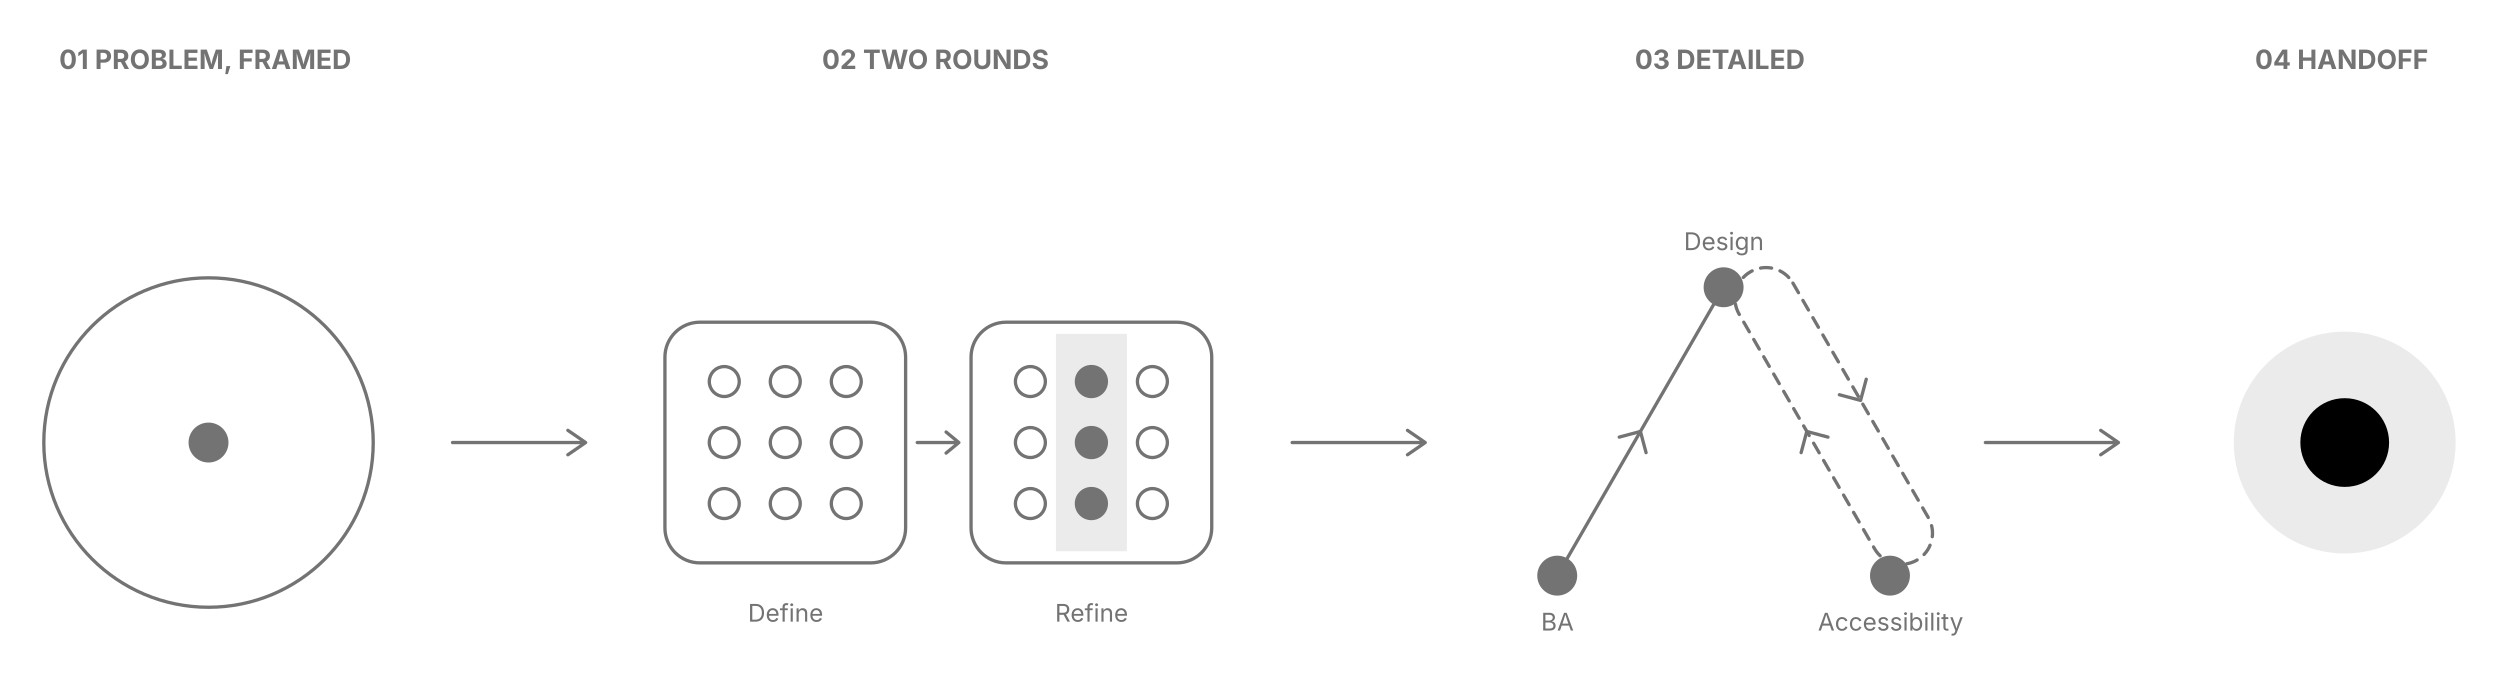
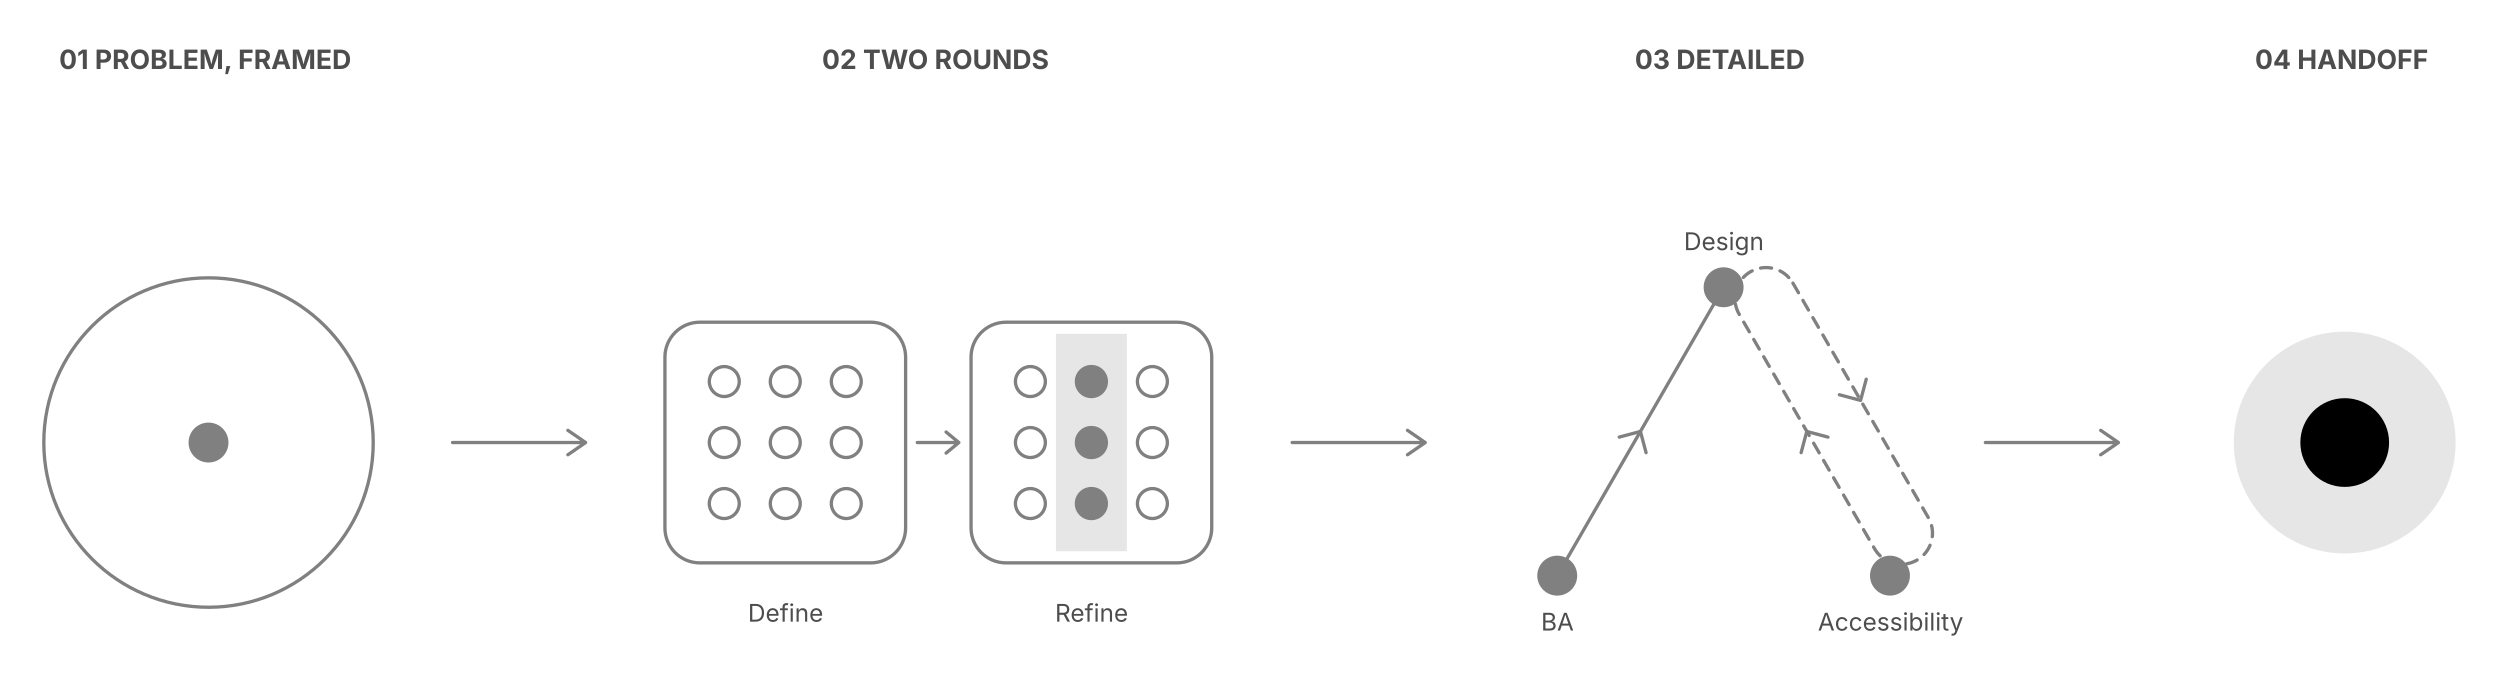
<svg xmlns="http://www.w3.org/2000/svg" class="story__svg" viewBox="72 141 2254 616" role="img" aria-labelledby="budgets-approach-title budgets-approach-desc">
  <g font-family="Inter, sans-serif" fill="none">
    <g class="story__fade" data-stage="1" style="--i:0">
-       <text fill="#737373" font-family="Inter" font-size="24" font-weight="bold" letter-spacing="0em">
+       <text fill="#4d4d4d" font-family="Inter" font-size="24" font-weight="bold" letter-spacing="0em">
        <tspan x="125.3" y="203.2">01  PROBLEM, FRAMED</tspan>
      </text>
-       <text fill="#737373" font-family="Inter" font-size="24" font-weight="bold" letter-spacing="0em">
+       <text fill="#4d4d4d" font-family="Inter" font-size="24" font-weight="bold" letter-spacing="0em">
        <tspan x="813.1" y="203.2">02  TWO ROUNDS</tspan>
      </text>
    </g>
    <g class="story__fade" data-stage="1" style="--i:1">
-       <rect x="671.5" y="431.5" width="217" height="217" rx="31.5" stroke="#737373" stroke-width="3" />
-       <text fill="#737373" font-family="Inter" font-size="22" letter-spacing="0em">
+       <rect x="671.5" y="431.5" width="217" height="217" rx="31.5" stroke="#808080" stroke-width="3" />
+       <text fill="#4d4d4d" font-family="Inter" font-size="22" letter-spacing="0em">
        <tspan x="746.3" y="701.5">Define</tspan>
      </text>
    </g>
    <g class="story__fade" data-stage="1" style="--i:2">
-       <circle cx="260" cy="540" r="148.5" stroke="#737373" stroke-width="3" />
-       <circle cx="260" cy="540" r="18" fill="#737373" />
+       <circle cx="260" cy="540" r="148.5" stroke="#808080" stroke-width="3" />
+       <circle cx="260" cy="540" r="18" fill="#808080" />
    </g>
    <g class="story__fade" data-stage="1" style="--i:3">
-       <path d="M480 540H600M584 551L600 540L584 529" stroke="#737373" stroke-width="3" stroke-linecap="round" stroke-linejoin="round" />
+       <path d="M480 540H600M584 551L600 540L584 529" stroke="#808080" stroke-width="3" stroke-linecap="round" stroke-linejoin="round" />
    </g>
    <g class="story__fade" data-stage="1" style="--i:4">
-       <circle cx="725" cy="485" r="13.5" stroke="#737373" stroke-width="3" />
-       <circle cx="725" cy="540" r="13.5" stroke="#737373" stroke-width="3" />
-       <circle cx="725" cy="595" r="13.5" stroke="#737373" stroke-width="3" />
+       <circle cx="725" cy="485" r="13.5" stroke="#808080" stroke-width="3" />
+       <circle cx="725" cy="540" r="13.5" stroke="#808080" stroke-width="3" />
+       <circle cx="725" cy="595" r="13.5" stroke="#808080" stroke-width="3" />
    </g>
    <g class="story__fade" data-stage="1" style="--i:5">
-       <circle cx="780" cy="485" r="13.5" stroke="#737373" stroke-width="3" />
-       <circle cx="780" cy="540" r="13.5" stroke="#737373" stroke-width="3" />
-       <circle cx="780" cy="595" r="13.5" stroke="#737373" stroke-width="3" />
+       <circle cx="780" cy="485" r="13.5" stroke="#808080" stroke-width="3" />
+       <circle cx="780" cy="540" r="13.5" stroke="#808080" stroke-width="3" />
+       <circle cx="780" cy="595" r="13.5" stroke="#808080" stroke-width="3" />
    </g>
    <g class="story__fade" data-stage="1" style="--i:6">
-       <circle cx="835" cy="485" r="13.5" stroke="#737373" stroke-width="3" />
-       <circle cx="835" cy="540" r="13.5" stroke="#737373" stroke-width="3" />
-       <circle cx="835" cy="595" r="13.5" stroke="#737373" stroke-width="3" />
+       <circle cx="835" cy="485" r="13.5" stroke="#808080" stroke-width="3" />
+       <circle cx="835" cy="540" r="13.5" stroke="#808080" stroke-width="3" />
+       <circle cx="835" cy="595" r="13.5" stroke="#808080" stroke-width="3" />
    </g>
    <g class="story__fade" data-stage="2" style="--i:0">
-       <rect x="947.5" y="431.5" width="217" height="217" rx="31.5" stroke="#737373" stroke-width="3" />
-       <text fill="#737373" font-family="Inter" font-size="22" letter-spacing="0em">
+       <rect x="947.5" y="431.5" width="217" height="217" rx="31.5" stroke="#808080" stroke-width="3" />
+       <text fill="#4d4d4d" font-family="Inter" font-size="22" letter-spacing="0em">
        <tspan x="1023.2" y="701.5">Refine</tspan>
      </text>
    </g>
    <g class="story__fade" data-stage="2" style="--i:1">
-       <path d="M899 540H936.5M925 549.5L936.5 540L925 530.5" stroke="#737373" stroke-width="3" stroke-linecap="round" stroke-linejoin="round" />
+       <path d="M899 540H936.5M925 549.5L936.5 540L925 530.5" stroke="#808080" stroke-width="3" stroke-linecap="round" stroke-linejoin="round" />
    </g>
    <g class="story__fade" data-stage="2" style="--i:2">
-       <circle cx="1001" cy="485" r="13.5" stroke="#737373" stroke-width="3" />
-       <circle cx="1001" cy="540" r="13.5" stroke="#737373" stroke-width="3" />
-       <circle cx="1001" cy="595" r="13.5" stroke="#737373" stroke-width="3" />
+       <circle cx="1001" cy="485" r="13.5" stroke="#808080" stroke-width="3" />
+       <circle cx="1001" cy="540" r="13.5" stroke="#808080" stroke-width="3" />
+       <circle cx="1001" cy="595" r="13.5" stroke="#808080" stroke-width="3" />
    </g>
    <g class="story__fade" data-stage="2" style="--i:3">
-       <rect x="1024" y="442" width="64" height="196" fill="#EBEBEB" />
+       <rect x="1024" y="442" width="64" height="196" fill="#e6e6e6" />
    </g>
    <g class="story__fade" data-stage="2" style="--i:4">
-       <circle cx="1056" cy="485" r="15" fill="#737373" />
-       <circle cx="1056" cy="540" r="15" fill="#737373" />
-       <circle cx="1056" cy="595" r="15" fill="#737373" />
+       <circle cx="1056" cy="485" r="15" fill="#808080" />
+       <circle cx="1056" cy="540" r="15" fill="#808080" />
+       <circle cx="1056" cy="595" r="15" fill="#808080" />
    </g>
    <g class="story__fade" data-stage="2" style="--i:5">
-       <circle cx="1111" cy="485" r="13.5" stroke="#737373" stroke-width="3" />
-       <circle cx="1111" cy="540" r="13.5" stroke="#737373" stroke-width="3" />
-       <circle cx="1111" cy="595" r="13.5" stroke="#737373" stroke-width="3" />
+       <circle cx="1111" cy="485" r="13.5" stroke="#808080" stroke-width="3" />
+       <circle cx="1111" cy="540" r="13.5" stroke="#808080" stroke-width="3" />
+       <circle cx="1111" cy="595" r="13.5" stroke="#808080" stroke-width="3" />
    </g>
    <g class="story__fade" data-stage="3" style="--i:0">
-       <text fill="#737373" font-family="Inter" font-size="24" font-weight="bold" letter-spacing="0em">
+       <text fill="#4d4d4d" font-family="Inter" font-size="24" font-weight="bold" letter-spacing="0em">
        <tspan x="1546" y="203.2">03  DETAILED</tspan>
      </text>
    </g>
    <g class="story__fade" data-stage="3" style="--i:1">
-       <path d="M1237 540H1357M1341 551L1357 540L1341 529" stroke="#737373" stroke-width="3" stroke-linecap="round" stroke-linejoin="round" />
+       <path d="M1237 540H1357M1341 551L1357 540L1341 529" stroke="#808080" stroke-width="3" stroke-linecap="round" stroke-linejoin="round" />
    </g>
    <g class="story__fade" data-stage="3" style="--i:2">
-       <text fill="#737373" font-family="Inter" font-size="22" letter-spacing="0em">
+       <text fill="#4d4d4d" font-family="Inter" font-size="22" letter-spacing="0em">
        <tspan x="1461.4" y="709.5">BA</tspan>
      </text>
-       <circle cx="1476" cy="660" r="18" fill="#737373" />
+       <circle cx="1476" cy="660" r="18" fill="#808080" />
    </g>
    <g class="story__fade" data-stage="3" style="--i:3">
-       <path d="M1476 660L1626 400" stroke="#737373" stroke-width="3" stroke-linecap="round" stroke-linejoin="round" />
-       <path d="M1531.9 535.1L1551 530L1556.1 549.1" stroke="#737373" stroke-width="3" stroke-linecap="round" stroke-linejoin="round" />
+       <path d="M1476 660L1626 400" stroke="#808080" stroke-width="3" stroke-linecap="round" stroke-linejoin="round" />
+       <path d="M1531.9 535.1L1551 530L1556.1 549.1" stroke="#808080" stroke-width="3" stroke-linecap="round" stroke-linejoin="round" />
    </g>
    <g class="story__fade" data-stage="3" style="--i:4">
-       <text fill="#737373" font-family="Inter" font-size="22" letter-spacing="0em">
+       <text fill="#4d4d4d" font-family="Inter" font-size="22" letter-spacing="0em">
        <tspan x="1590.2" y="366.5">Design</tspan>
      </text>
-       <circle cx="1626" cy="400" r="18" fill="#737373" />
+       <circle cx="1626" cy="400" r="18" fill="#808080" />
    </g>
    <g class="story__fade" data-stage="3" style="--i:5">
-       <rect x="1674.5" y="372" width="300.2" height="56" rx="28" transform="rotate(60 1674.5 372)" stroke="#737373" stroke-width="3" stroke-linecap="round" stroke-linejoin="round" stroke-dasharray="10 8" />
-       <path d="M1754.6 482.9L1749.5 502L1730.4 496.9" stroke="#737373" stroke-width="3" stroke-linecap="round" stroke-linejoin="round" />
-       <path d="M1695.9 549.1L1701 530L1720.1 535.1" stroke="#737373" stroke-width="3" stroke-linecap="round" stroke-linejoin="round" />
+       <rect x="1674.5" y="372" width="300.2" height="56" rx="28" transform="rotate(60 1674.5 372)" stroke="#808080" stroke-width="3" stroke-linecap="round" stroke-linejoin="round" stroke-dasharray="10 8" />
+       <path d="M1754.6 482.9L1749.5 502L1730.4 496.9" stroke="#808080" stroke-width="3" stroke-linecap="round" stroke-linejoin="round" />
+       <path d="M1695.9 549.1L1701 530L1720.1 535.1" stroke="#808080" stroke-width="3" stroke-linecap="round" stroke-linejoin="round" />
    </g>
    <g class="story__fade" data-stage="3" style="--i:6">
-       <text fill="#737373" font-family="Inter" font-size="22" letter-spacing="0em">
+       <text fill="#4d4d4d" font-family="Inter" font-size="22" letter-spacing="0em">
        <tspan x="1711" y="709.5">Accessibility</tspan>
      </text>
-       <circle cx="1776" cy="660" r="18" fill="#737373" />
+       <circle cx="1776" cy="660" r="18" fill="#808080" />
    </g>
    <g class="story__fade" data-stage="4" style="--i:0">
-       <text fill="#737373" font-family="Inter" font-size="24" font-weight="bold" letter-spacing="0em">
+       <text fill="#4d4d4d" font-family="Inter" font-size="24" font-weight="bold" letter-spacing="0em">
        <tspan x="2105.1" y="203.2">04  HANDOFF</tspan>
      </text>
    </g>
    <g class="story__fade" data-stage="4" style="--i:1">
-       <path d="M1862 540H1982M1966 551L1982 540L1966 529" stroke="#737373" stroke-width="3" stroke-linecap="round" stroke-linejoin="round" />
+       <path d="M1862 540H1982M1966 551L1982 540L1966 529" stroke="#808080" stroke-width="3" stroke-linecap="round" stroke-linejoin="round" />
    </g>
    <g class="story__fade" data-stage="4" style="--i:2">
-       <circle cx="2186" cy="540" r="100" fill="#EBEBEB" />
+       <circle cx="2186" cy="540" r="100" fill="#e6e6e6" />
      <circle cx="2186" cy="540" r="40" fill="black" />
    </g>
  </g>
</svg>
